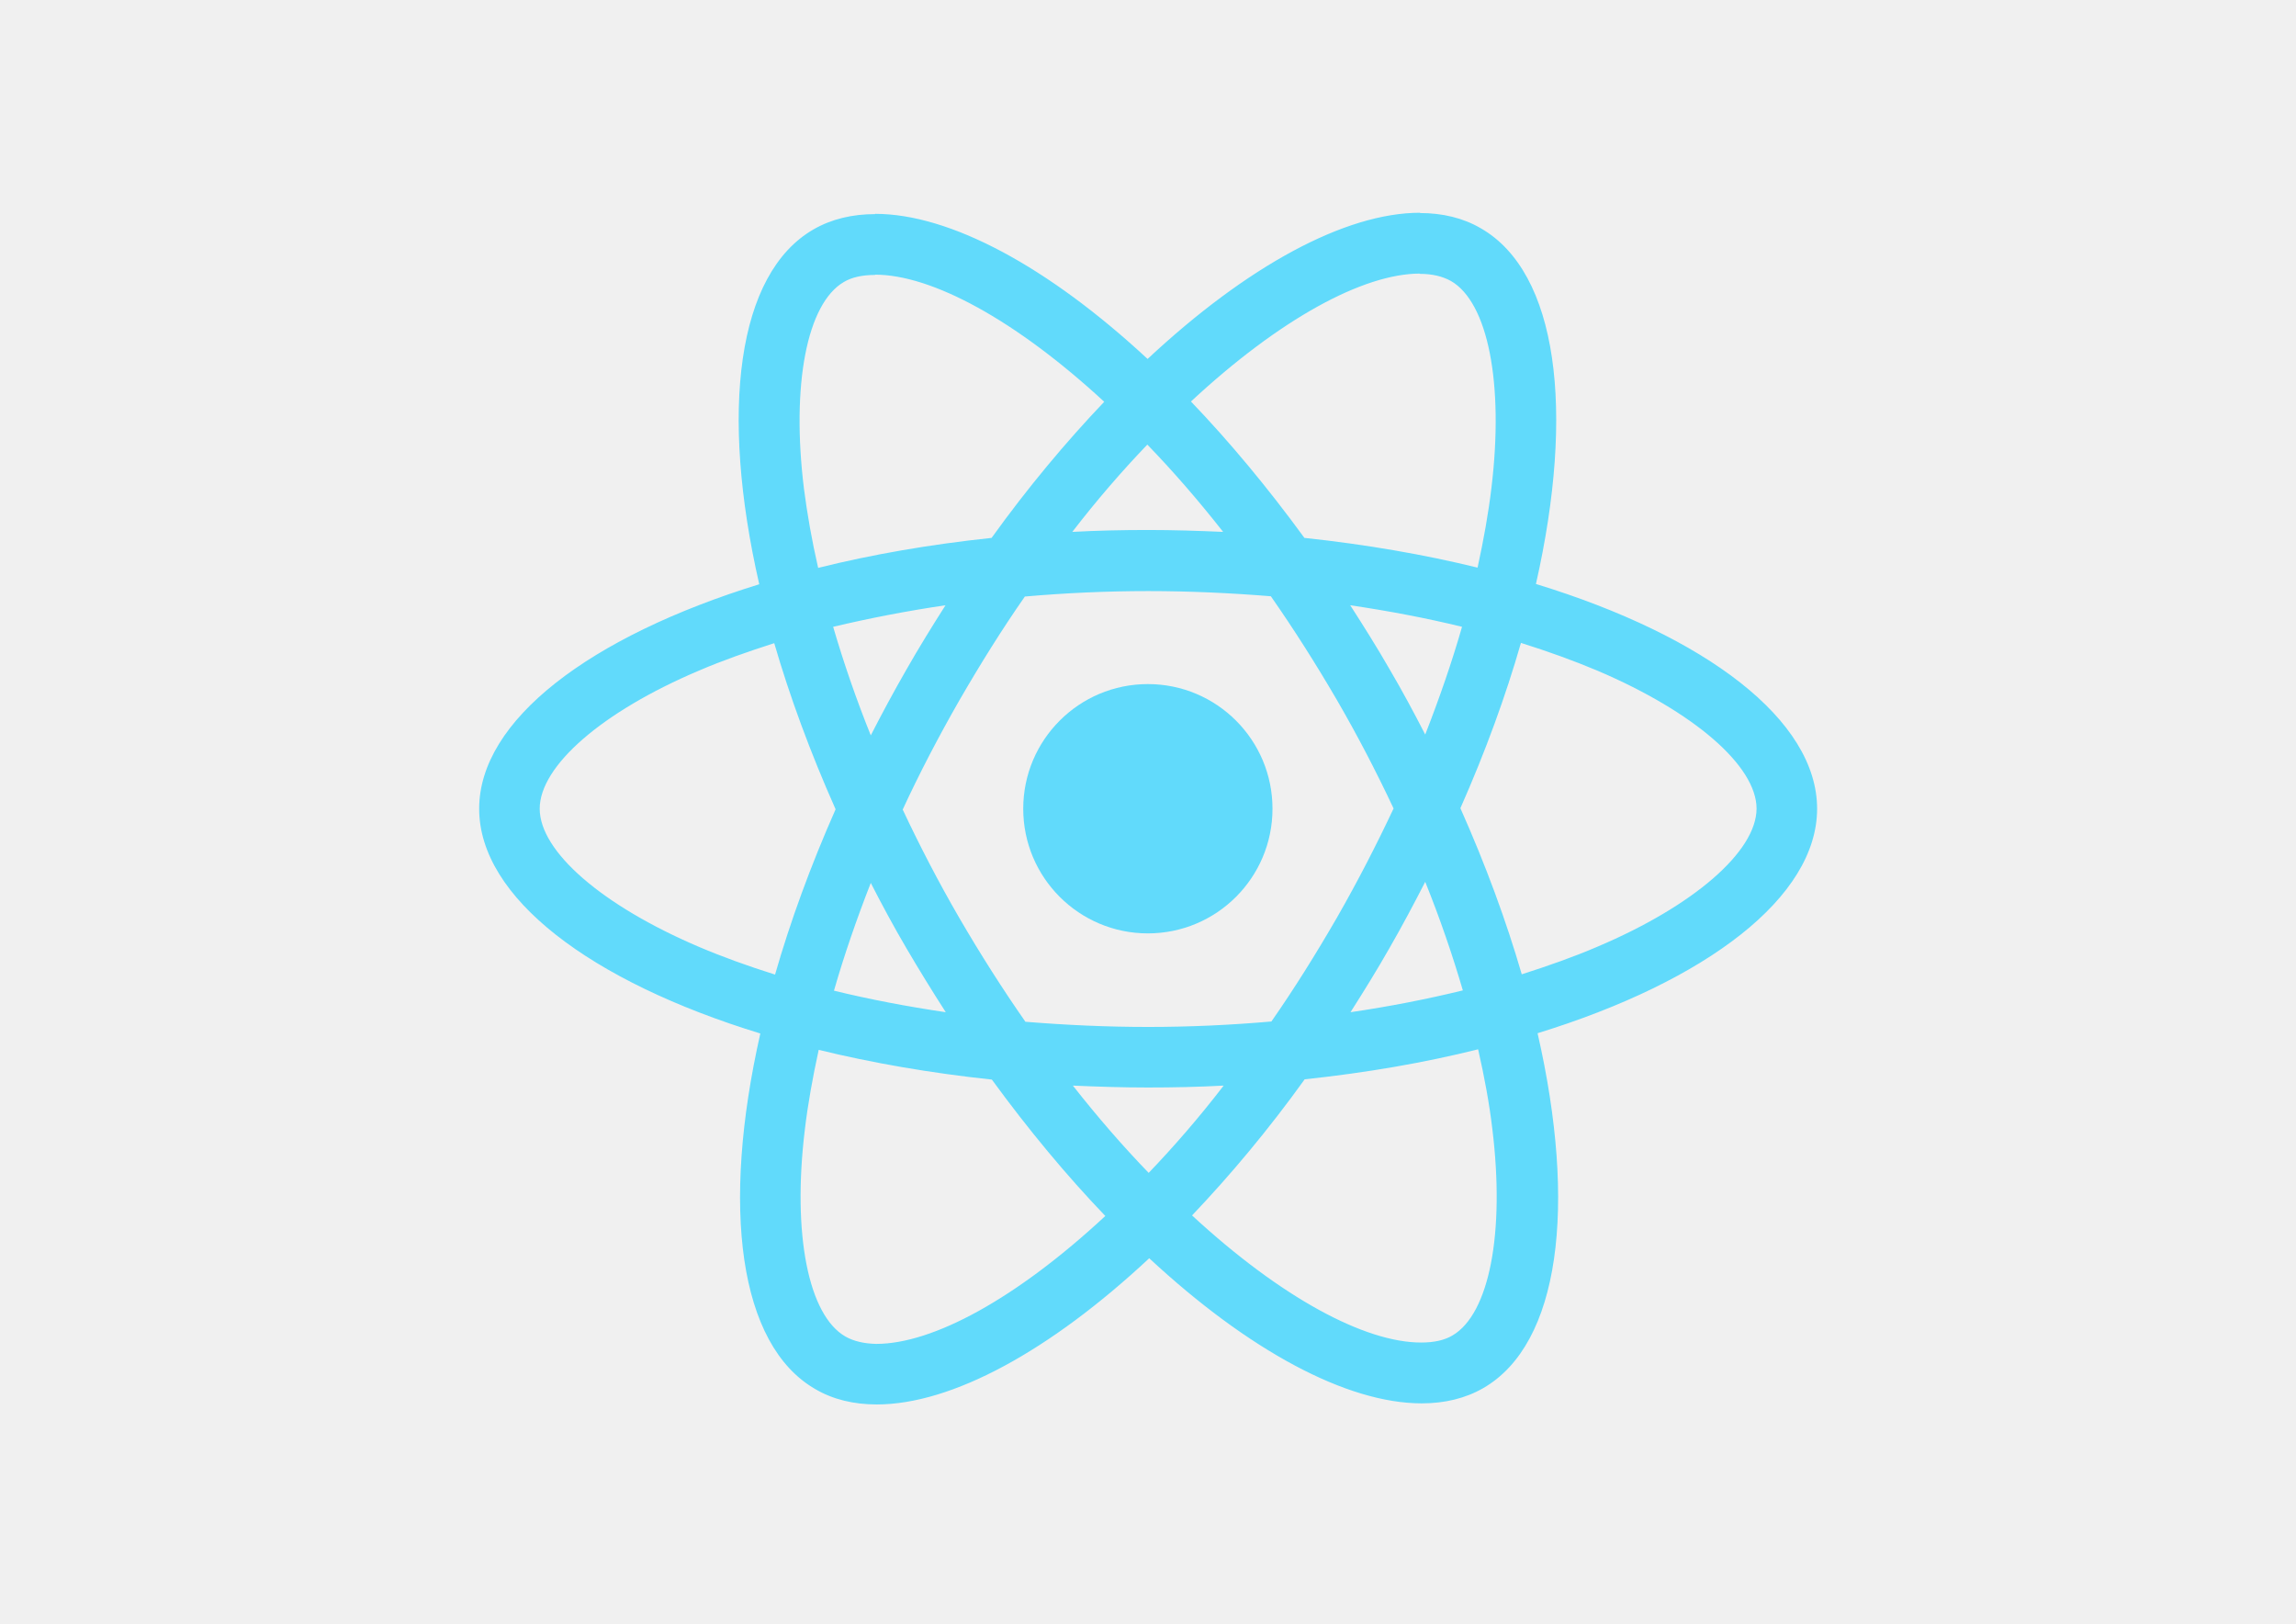
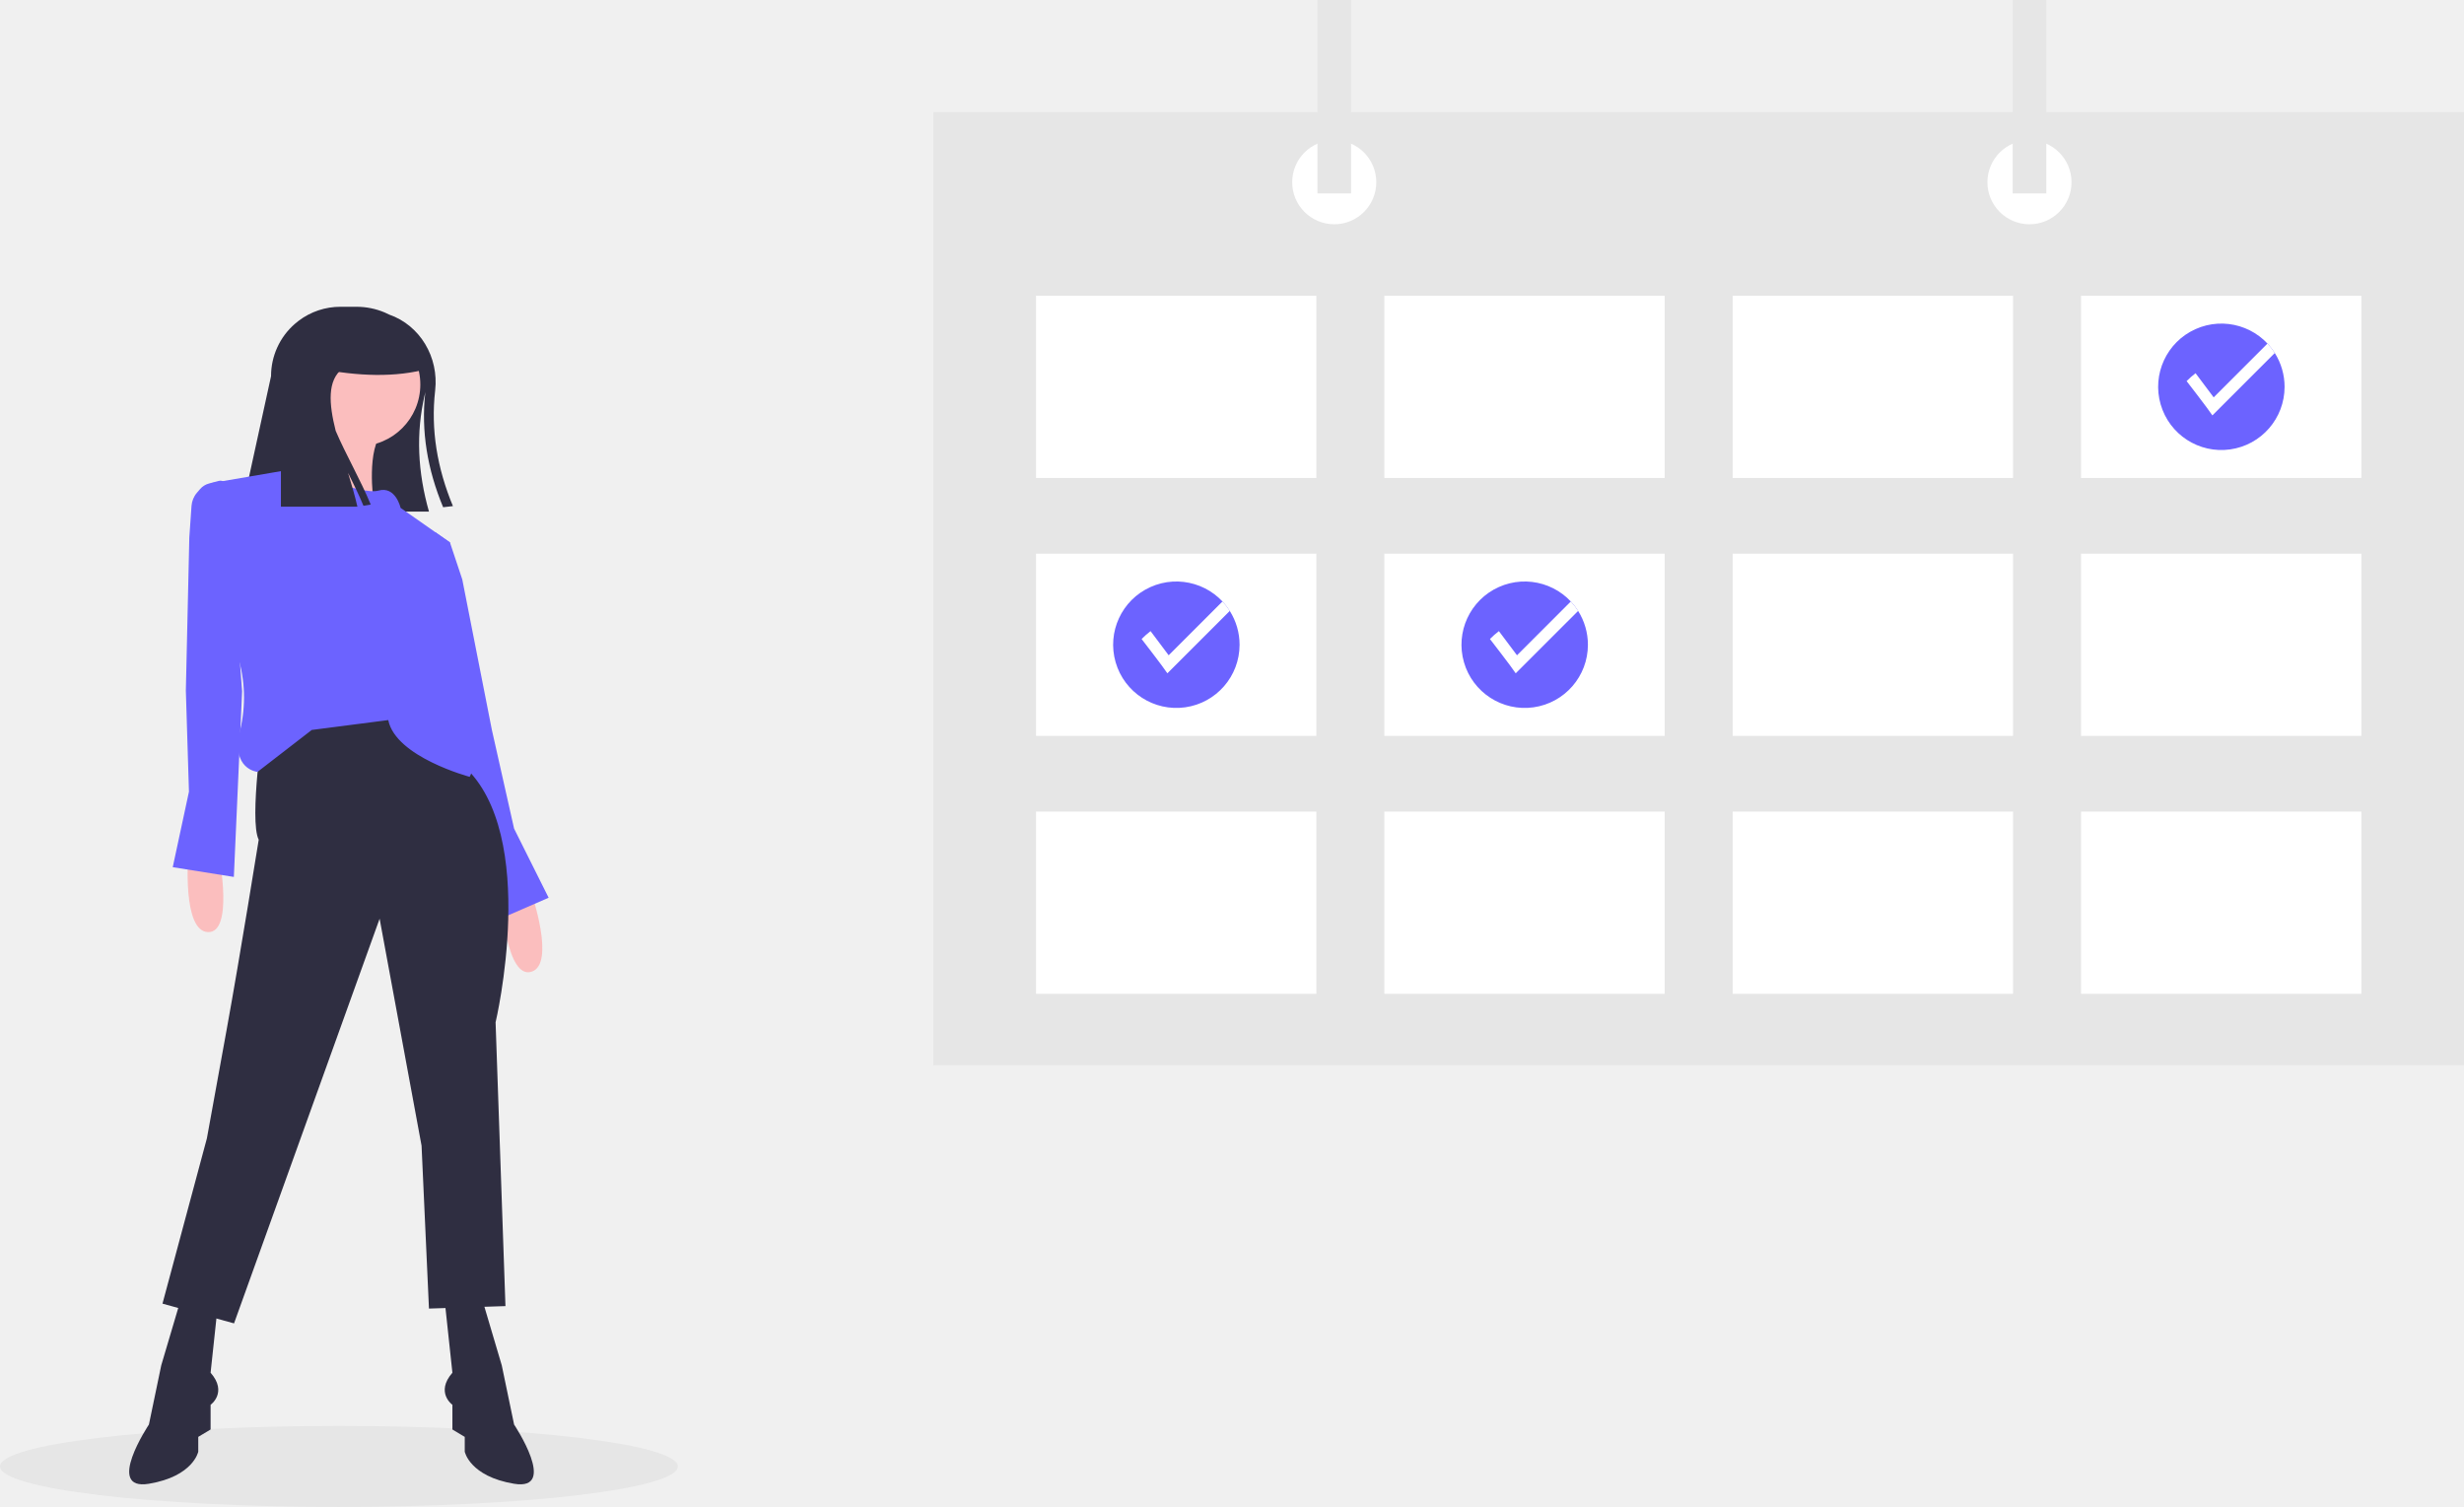
- <svg xmlns="http://www.w3.org/2000/svg" viewBox="0 0 841.9 595.3">
-   <g fill="#61DAFB">
-     <path d="M666.3 296.5c0-32.5-40.7-63.3-103.1-82.4 14.4-63.6 8-114.2-20.2-130.4-6.5-3.8-14.1-5.6-22.4-5.6v22.3c4.6 0 8.3.9 11.4 2.6 13.6 7.8 19.5 37.5 14.9 75.7-1.1 9.4-2.9 19.3-5.1 29.4-19.6-4.8-41-8.5-63.5-10.9-13.5-18.5-27.5-35.3-41.6-50 32.6-30.3 63.2-46.9 84-46.9V78c-27.5 0-63.5 19.6-99.9 53.6-36.4-33.8-72.4-53.2-99.9-53.2v22.3c20.7 0 51.4 16.5 84 46.6-14 14.7-28 31.4-41.3 49.9-22.6 2.4-44 6.1-63.6 11-2.3-10-4-19.7-5.2-29-4.7-38.2 1.1-67.9 14.6-75.8 3-1.8 6.9-2.6 11.5-2.6V78.5c-8.4 0-16 1.8-22.6 5.6-28.1 16.2-34.4 66.7-19.9 130.1-62.2 19.2-102.7 49.9-102.7 82.3 0 32.5 40.7 63.3 103.1 82.4-14.4 63.6-8 114.2 20.2 130.4 6.5 3.8 14.1 5.6 22.5 5.6 27.5 0 63.5-19.6 99.9-53.6 36.4 33.8 72.4 53.2 99.9 53.2 8.4 0 16-1.8 22.6-5.6 28.1-16.2 34.4-66.7 19.9-130.1 62-19.1 102.5-49.9 102.5-82.3zm-130.2-66.7c-3.7 12.9-8.3 26.2-13.5 39.5-4.1-8-8.4-16-13.1-24-4.6-8-9.5-15.8-14.4-23.4 14.2 2.1 27.9 4.7 41 7.9zm-45.8 106.5c-7.8 13.5-15.8 26.3-24.1 38.2-14.9 1.3-30 2-45.2 2-15.1 0-30.2-.7-45-1.9-8.3-11.9-16.4-24.6-24.2-38-7.6-13.1-14.5-26.4-20.8-39.8 6.2-13.4 13.2-26.8 20.7-39.9 7.8-13.5 15.8-26.3 24.1-38.2 14.9-1.3 30-2 45.2-2 15.1 0 30.2.7 45 1.9 8.3 11.9 16.4 24.6 24.2 38 7.6 13.1 14.5 26.4 20.8 39.8-6.3 13.4-13.2 26.8-20.7 39.9zm32.3-13c5.4 13.4 10 26.8 13.8 39.8-13.1 3.2-26.9 5.9-41.2 8 4.9-7.7 9.8-15.6 14.4-23.7 4.6-8 8.9-16.1 13-24.1zM421.2 430c-9.3-9.6-18.6-20.3-27.8-32 9 .4 18.2.7 27.5.7 9.4 0 18.7-.2 27.8-.7-9 11.7-18.3 22.4-27.5 32zm-74.4-58.9c-14.2-2.1-27.9-4.7-41-7.9 3.7-12.9 8.3-26.2 13.5-39.5 4.1 8 8.4 16 13.1 24 4.7 8 9.5 15.8 14.4 23.4zM420.7 163c9.3 9.6 18.6 20.3 27.8 32-9-.4-18.2-.7-27.5-.7-9.4 0-18.7.2-27.8.7 9-11.7 18.3-22.4 27.5-32zm-74 58.9c-4.9 7.7-9.8 15.6-14.4 23.7-4.6 8-8.9 16-13 24-5.4-13.4-10-26.8-13.8-39.8 13.1-3.1 26.9-5.8 41.2-7.9zm-90.5 125.2c-35.4-15.1-58.3-34.9-58.3-50.6 0-15.7 22.9-35.6 58.3-50.6 8.6-3.7 18-7 27.7-10.1 5.7 19.6 13.2 40 22.5 60.9-9.2 20.8-16.6 41.1-22.2 60.6-9.9-3.1-19.3-6.5-28-10.2zM310 490c-13.6-7.8-19.5-37.5-14.9-75.7 1.1-9.4 2.9-19.3 5.1-29.4 19.6 4.8 41 8.5 63.5 10.9 13.5 18.5 27.5 35.3 41.6 50-32.6 30.3-63.2 46.9-84 46.9-4.5-.1-8.3-1-11.3-2.7zm237.2-76.2c4.7 38.2-1.1 67.9-14.6 75.8-3 1.8-6.9 2.6-11.5 2.6-20.7 0-51.4-16.5-84-46.6 14-14.7 28-31.4 41.3-49.9 22.6-2.4 44-6.1 63.6-11 2.3 10.1 4.1 19.8 5.2 29.1zm38.5-66.7c-8.6 3.7-18 7-27.7 10.1-5.7-19.6-13.2-40-22.5-60.9 9.2-20.8 16.6-41.1 22.2-60.6 9.9 3.1 19.3 6.5 28.1 10.2 35.4 15.1 58.3 34.9 58.3 50.6-.1 15.7-23 35.6-58.4 50.6zM320.8 78.4z" />
-     <circle cx="420.9" cy="296.5" r="45.7" />
-     <path d="M520.5 78.1z" />
-   </g>
+ <svg xmlns="http://www.w3.org/2000/svg" id="f2f1e99e-1651-46a6-b45f-af903ca31f8b" data-name="Layer 1" width="887" height="542.48" viewBox="0 0 887 542.48">
+   <ellipse cx="122" cy="527.89" rx="122" ry="14.59" fill="#e6e6e6" />
+   <path d="M309.606,319.892c-.062.311-.124.613-.195.924-3.251,13.874-2.531,27.917,1.51,42.102H243.415l10.659-48.755a24.901,24.901,0,0,1,8.554-18.804c.453-.4.924-.791,1.412-1.146a24.803,24.803,0,0,1,15.002-5.018h5.791a25.941,25.941,0,0,1,10.153,2.052c.542.231,1.075.48,1.59.746,11.192,3.89,17.933,15.411,16.575,27.313-1.617,14.158.737,28.024,6.395,41.64l-3.526.409C310.379,347.8,308.025,333.997,309.606,319.892Z" transform="translate(-156.5 -178.7601)" fill="#2f2e41" />
+   <path d="M268.729,326.945s5.329,23.094-5.329,24.871,27.535,7.106,27.535,7.106-2.665-18.653,3.553-24.871Z" transform="translate(-156.5 -178.7601)" fill="#fbbebe" />
+   <path d="M224.261,486.77s-2.177,27.16,7.089,27.525,4.119-26.743,4.119-26.743Z" transform="translate(-156.5 -178.7601)" fill="#fbbebe" />
+   <path d="M347.782,500.15s8.882,25.759,0,28.424-10.659-24.871-10.659-24.871Z" transform="translate(-156.5 -178.7601)" fill="#fbbebe" />
+   <polygon points="144.206 193.484 156.707 191.576 161.971 195.261 166.412 208.584 177.071 262.767 185.065 298.296 197.5 323.167 177.071 332.049 157.529 268.096 144.206 193.484" fill="#6c63ff" />
+   <path d="M251.409,438.418s-5.329,35.529-1.776,42.635c0,0-6.611,41.247-11.547,68.394l-7.106,39.082-15.988,59.512L240.75,655.148l52.406-145.671,15.1,81.718,2.665,58.624,27.535-.888L334.903,546.783s15.988-67.506-11.547-92.376-31.976-24.871-31.976-24.871Z" transform="translate(-156.5 -178.7601)" fill="#2f2e41" />
+   <path d="M330.018,646.265l7.106,23.982,4.441,21.318s15.988,23.982,0,21.318S323.8,701.336,323.8,701.336v-5.329l-4.441-2.665v-8.882s-6.218-4.441,0-11.547l-2.665-24.871Z" transform="translate(-156.5 -178.7601)" fill="#2f2e41" />
+   <path d="M221.653,646.265l-7.106,23.982-4.441,21.318s-15.988,23.982,0,21.318,17.765-11.547,17.765-11.547v-5.329l4.441-2.665v-8.882s6.218-4.441,0-11.547l2.665-24.871Z" transform="translate(-156.5 -178.7601)" fill="#2f2e41" />
+   <circle cx="129.106" cy="138.414" r="22.206" fill="#fbbebe" />
+   <path d="M263.4,347.374s23.094,9.771,29.312,7.994,7.994,6.218,7.994,6.218l17.765,12.435-5.329,30.2s4.441,15.988-.888,26.647c0,0,14.212,4.441,8.882,11.547,0,0,9.771,5.329,4.441,15.988,0,0-26.647-7.106-29.312-20.429l-27.535,3.553-19.541,15.1s-9.771-.888-6.218-15.1a50.665,50.665,0,0,0-.888-26.647l-9.771-62.176Z" transform="translate(-156.5 -178.7601)" fill="#6c63ff" />
+   <path d="M235.253,351.88l-3.547.94a6.309,6.309,0,0,0-3.176,1.995l-1.149,1.343a8.151,8.151,0,0,0-1.939,4.733l-.79,11.323-1.25,55.129,1.12,36.4-5.839,27.186,21.999,3.506,2.973-66.806L238.156,353.946A2.316,2.316,0,0,0,235.253,351.88Z" transform="translate(-156.5 -178.7601)" fill="#6c63ff" />
+   <path d="M289.958,360.387c-3.647-8.829-9.051-18.161-12.618-26.537-2.462-9.786-3.08-18.163,2.492-22.449,0-9.424.329-15.571-7.159-20.154a24.913,24.913,0,0,0-5.075,2.97l-.006-.003c-.296.216-.584.446-.867.682-.12.099-.237.201-.354.302-.063.055-.128.107-.191.162l.006.004a24.895,24.895,0,0,0-8.559,18.8v46.979h27.535c-.911-3.968-2.123-8.08-3.378-12.178,1.988,3.968,3.943,7.963,5.554,11.858Z" transform="translate(-156.5 -178.7601)" fill="#2f2e41" />
+   <path d="M310.921,311.4c-12.034,3.374-25.57,2.818-39.971,0V293.636h22.206a17.765,17.765,0,0,1,17.765,17.765Z" transform="translate(-156.5 -178.7601)" fill="#2f2e41" />
+   <rect x="336" y="40.366" width="551" height="343.114" fill="#e6e6e6" />
+   <rect x="372.949" y="106.466" width="100.916" height="65.595" fill="#fff" />
+   <rect x="498.344" y="106.466" width="100.916" height="65.595" fill="#fff" />
+   <rect x="623.74" y="106.466" width="100.916" height="65.595" fill="#fff" />
+   <rect x="749.135" y="106.466" width="100.916" height="65.595" fill="#fff" />
+   <rect x="372.949" y="199.309" width="100.916" height="65.595" fill="#fff" />
+   <rect x="498.344" y="199.309" width="100.916" height="65.595" fill="#fff" />
+   <rect x="623.74" y="199.309" width="100.916" height="65.595" fill="#fff" />
+   <rect x="749.135" y="199.309" width="100.916" height="65.595" fill="#fff" />
+   <rect x="372.949" y="292.151" width="100.916" height="65.595" fill="#fff" />
+   <rect x="498.344" y="292.151" width="100.916" height="65.595" fill="#fff" />
+   <rect x="623.74" y="292.151" width="100.916" height="65.595" fill="#fff" />
+   <rect x="749.135" y="292.151" width="100.916" height="65.595" fill="#fff" />
+   <circle cx="480.31" cy="65.595" r="15.137" fill="#fff" />
+   <circle cx="730.581" cy="65.595" r="15.137" fill="#fff" />
+   <rect x="474.255" width="12.11" height="69.632" fill="#e6e6e6" />
+   <rect x="724.526" width="12.11" height="69.632" fill="#e6e6e6" />
+   <path d="M978.914,318.024a22.757,22.757,0,1,1-3.527-12.19A22.818,22.818,0,0,1,978.914,318.024Z" transform="translate(-156.5 -178.7601)" fill="#6c63ff" />
+   <path d="M975.387,305.833l-22.464,22.46c-1.412-2.186-9.278-12.344-9.278-12.344a31.83,31.83,0,0,1,3.22-2.842l6.523,8.697,19.369-19.369A22.726,22.726,0,0,1,975.387,305.833Z" transform="translate(-156.5 -178.7601)" fill="#fff" />
+   <path d="M728.123,410.866a22.757,22.757,0,1,1-3.527-12.19A22.818,22.818,0,0,1,728.123,410.866Z" transform="translate(-156.5 -178.7601)" fill="#6c63ff" />
+   <path d="M724.596,398.676l-22.464,22.46c-1.412-2.186-9.278-12.344-9.278-12.344a31.83,31.83,0,0,1,3.22-2.842l6.523,8.697,19.369-19.369A22.727,22.727,0,0,1,724.596,398.676Z" transform="translate(-156.5 -178.7601)" fill="#fff" />
+   <path d="M602.728,410.866a22.757,22.757,0,1,1-3.527-12.19A22.818,22.818,0,0,1,602.728,410.866Z" transform="translate(-156.5 -178.7601)" fill="#6c63ff" />
+   <path d="M599.201,398.676l-22.464,22.46c-1.412-2.186-9.278-12.344-9.278-12.344a31.83,31.83,0,0,1,3.22-2.842l6.523,8.697,19.369-19.369A22.727,22.727,0,0,1,599.201,398.676Z" transform="translate(-156.5 -178.7601)" fill="#fff" />
</svg>
